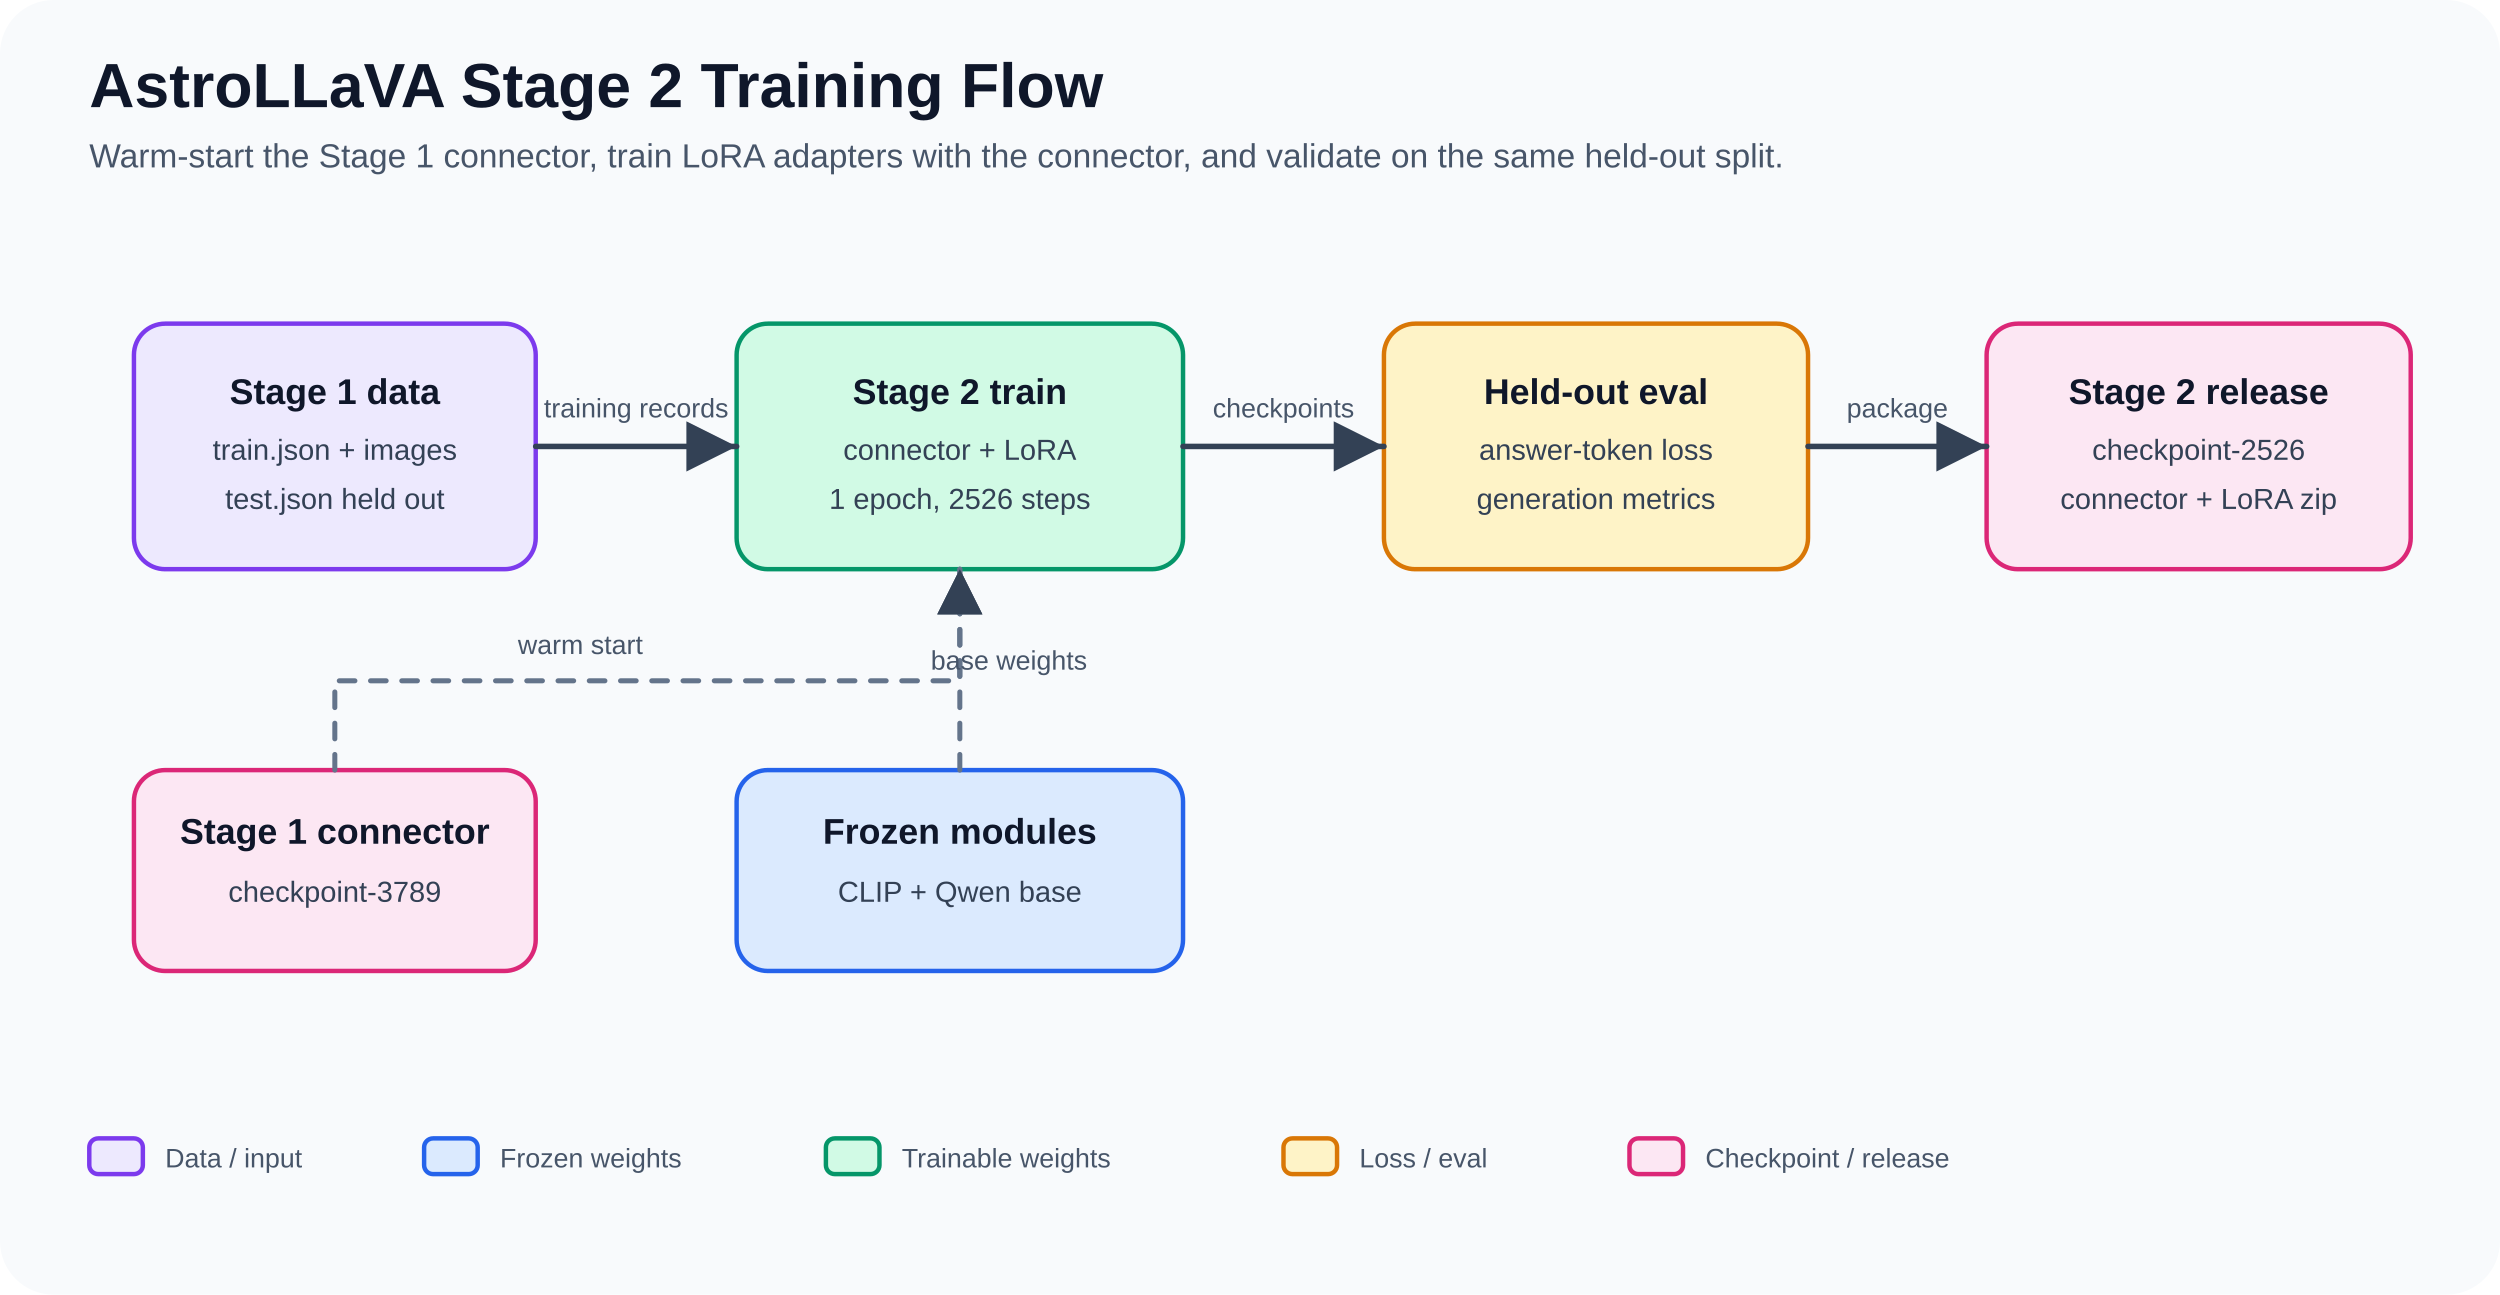
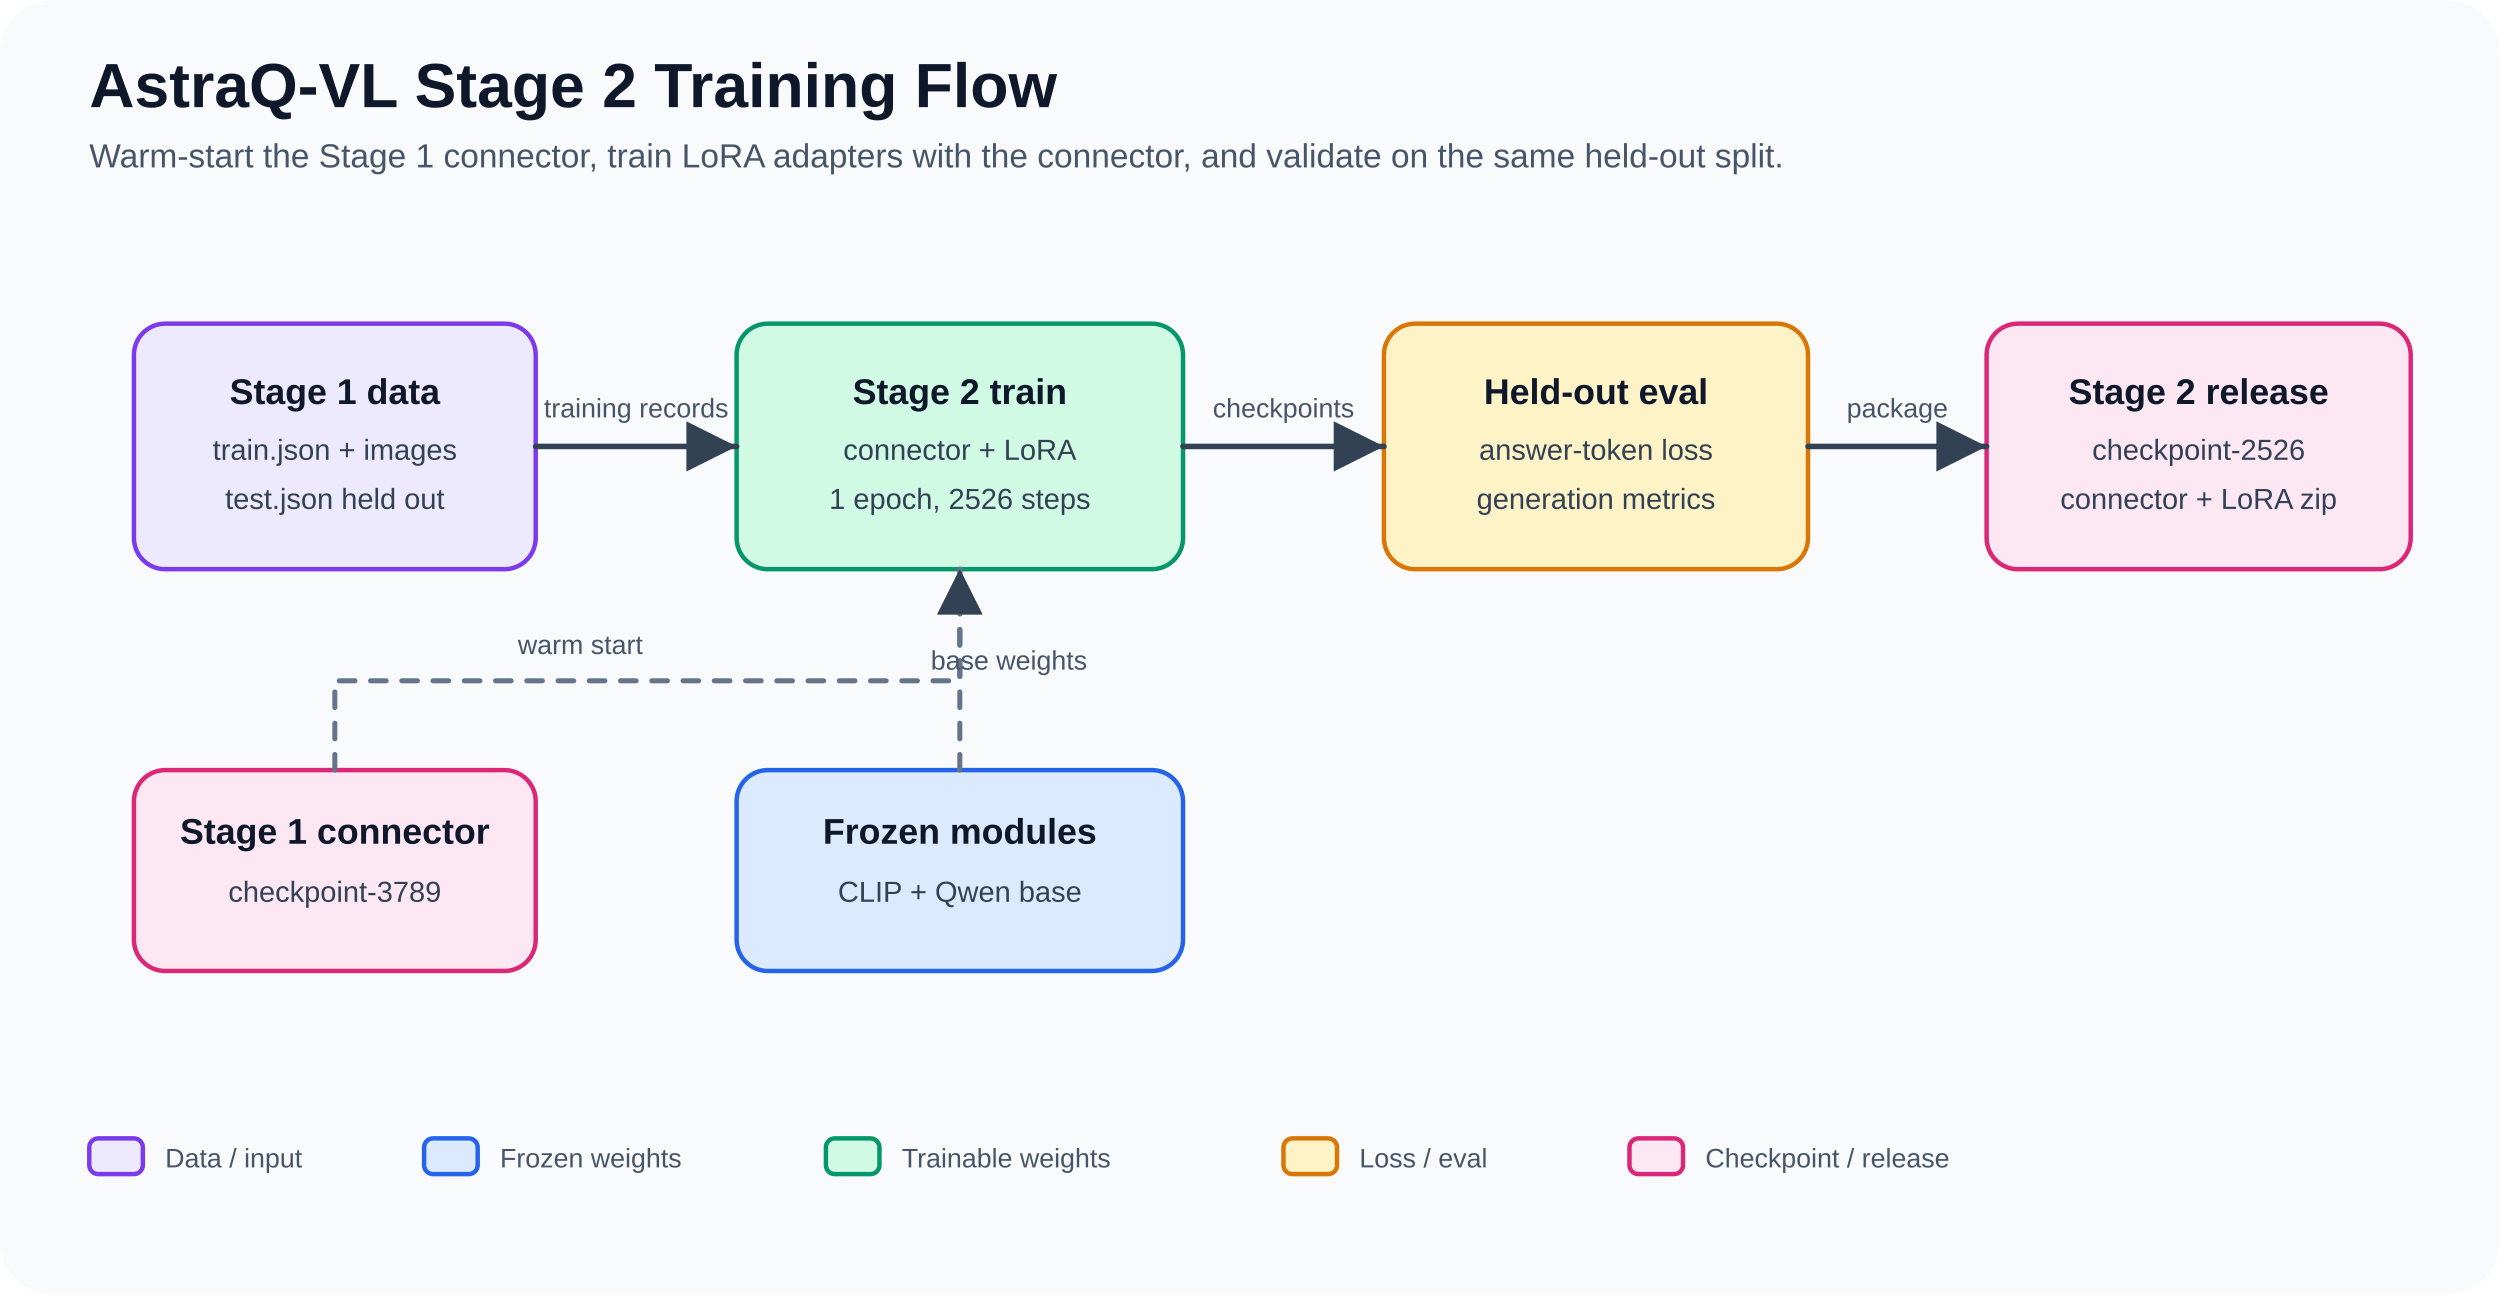
<svg xmlns="http://www.w3.org/2000/svg" width="1120" height="580" viewBox="0 0 1120 580" role="img" aria-labelledby="title desc">
  <defs>
    <marker id="arrow" viewBox="0 0 10 10" refX="10" refY="5" markerWidth="9" markerHeight="9" orient="auto-start-reverse">
      <path d="M 0 0 L 10 5 L 0 10 z" fill="#334155" />
    </marker>
    <style>
      .bg { fill: #f8fafc; }
      .title { fill: #0f172a; font: 700 28px Arial, sans-serif; }
      .subtitle { fill: #475569; font: 400 15px Arial, sans-serif; }
      .label { fill: #0f172a; font: 700 16px Arial, sans-serif; }
      .small { fill: #334155; font: 400 13px Arial, sans-serif; }
      .tiny { fill: #475569; font: 400 12px Arial, sans-serif; }
      .data { fill: #ede9fe; stroke: #7c3aed; stroke-width: 2; }
      .frozen { fill: #dbeafe; stroke: #2563eb; stroke-width: 2; }
      .trainable { fill: #d1fae5; stroke: #059669; stroke-width: 2; }
      .loss { fill: #fef3c7; stroke: #d97706; stroke-width: 2; }
      .checkpoint { fill: #fce7f3; stroke: #db2777; stroke-width: 2; }
      .line { stroke: #334155; stroke-width: 2.5; fill: none; marker-end: url(#arrow); stroke-linecap: round; stroke-linejoin: round; }
      .soft-line { stroke: #64748b; stroke-width: 2.25; fill: none; marker-end: url(#arrow); stroke-dasharray: 7 7; stroke-linecap: round; stroke-linejoin: round; }
    </style>
  </defs>
  <rect class="bg" width="1120" height="580" rx="24" />
-   <text class="title" x="40" y="48">AstroLLaVA Stage 2 Training Flow</text>
+   <text class="title" x="40" y="48">AstraQ-VL Stage 2 Training Flow</text>
  <text class="subtitle" x="40" y="75">Warm-start the Stage 1 connector, train LoRA adapters with the connector, and validate on the same held-out split.</text>
  <rect class="data" x="60" y="145" width="180" height="110" rx="14" />
  <text class="label" x="150" y="181" text-anchor="middle">Stage 1 data</text>
  <text class="small" x="150" y="206" text-anchor="middle">train.json + images</text>
  <text class="small" x="150" y="228" text-anchor="middle">test.json held out</text>
  <rect class="trainable" x="330" y="145" width="200" height="110" rx="14" />
  <text class="label" x="430" y="181" text-anchor="middle">Stage 2 train</text>
  <text class="small" x="430" y="206" text-anchor="middle">connector + LoRA</text>
  <text class="small" x="430" y="228" text-anchor="middle">1 epoch, 2526 steps</text>
  <rect class="loss" x="620" y="145" width="190" height="110" rx="14" />
  <text class="label" x="715" y="181" text-anchor="middle">Held-out eval</text>
  <text class="small" x="715" y="206" text-anchor="middle">answer-token loss</text>
  <text class="small" x="715" y="228" text-anchor="middle">generation metrics</text>
  <rect class="checkpoint" x="890" y="145" width="190" height="110" rx="14" />
  <text class="label" x="985" y="181" text-anchor="middle">Stage 2 release</text>
  <text class="small" x="985" y="206" text-anchor="middle">checkpoint-2526</text>
  <text class="small" x="985" y="228" text-anchor="middle">connector + LoRA zip</text>
  <rect class="checkpoint" x="60" y="345" width="180" height="90" rx="14" />
  <text class="label" x="150" y="378" text-anchor="middle">Stage 1 connector</text>
  <text class="small" x="150" y="404" text-anchor="middle">checkpoint-3789</text>
  <rect class="frozen" x="330" y="345" width="200" height="90" rx="14" />
  <text class="label" x="430" y="378" text-anchor="middle">Frozen modules</text>
  <text class="small" x="430" y="404" text-anchor="middle">CLIP + Qwen base</text>
  <path class="line" d="M240 200 H330" />
  <path class="line" d="M530 200 H620" />
  <path class="line" d="M810 200 H890" />
  <path class="soft-line" d="M150 345 V305 H430 V255" />
  <path class="soft-line" d="M430 345 V255" />
  <text class="tiny" x="285" y="187" text-anchor="middle">training records</text>
  <text class="tiny" x="575" y="187" text-anchor="middle">checkpoints</text>
  <text class="tiny" x="850" y="187" text-anchor="middle">package</text>
  <text class="tiny" x="260" y="293" text-anchor="middle">warm start</text>
  <text class="tiny" x="452" y="300" text-anchor="middle">base weights</text>
  <g transform="translate(40,510)">
    <rect class="data" x="0" y="0" width="24" height="16" rx="4" />
    <text class="tiny" x="34" y="13">Data / input</text>
    <rect class="frozen" x="150" y="0" width="24" height="16" rx="4" />
    <text class="tiny" x="184" y="13">Frozen weights</text>
    <rect class="trainable" x="330" y="0" width="24" height="16" rx="4" />
    <text class="tiny" x="364" y="13">Trainable weights</text>
    <rect class="loss" x="535" y="0" width="24" height="16" rx="4" />
    <text class="tiny" x="569" y="13">Loss / eval</text>
    <rect class="checkpoint" x="690" y="0" width="24" height="16" rx="4" />
    <text class="tiny" x="724" y="13">Checkpoint / release</text>
  </g>
</svg>
